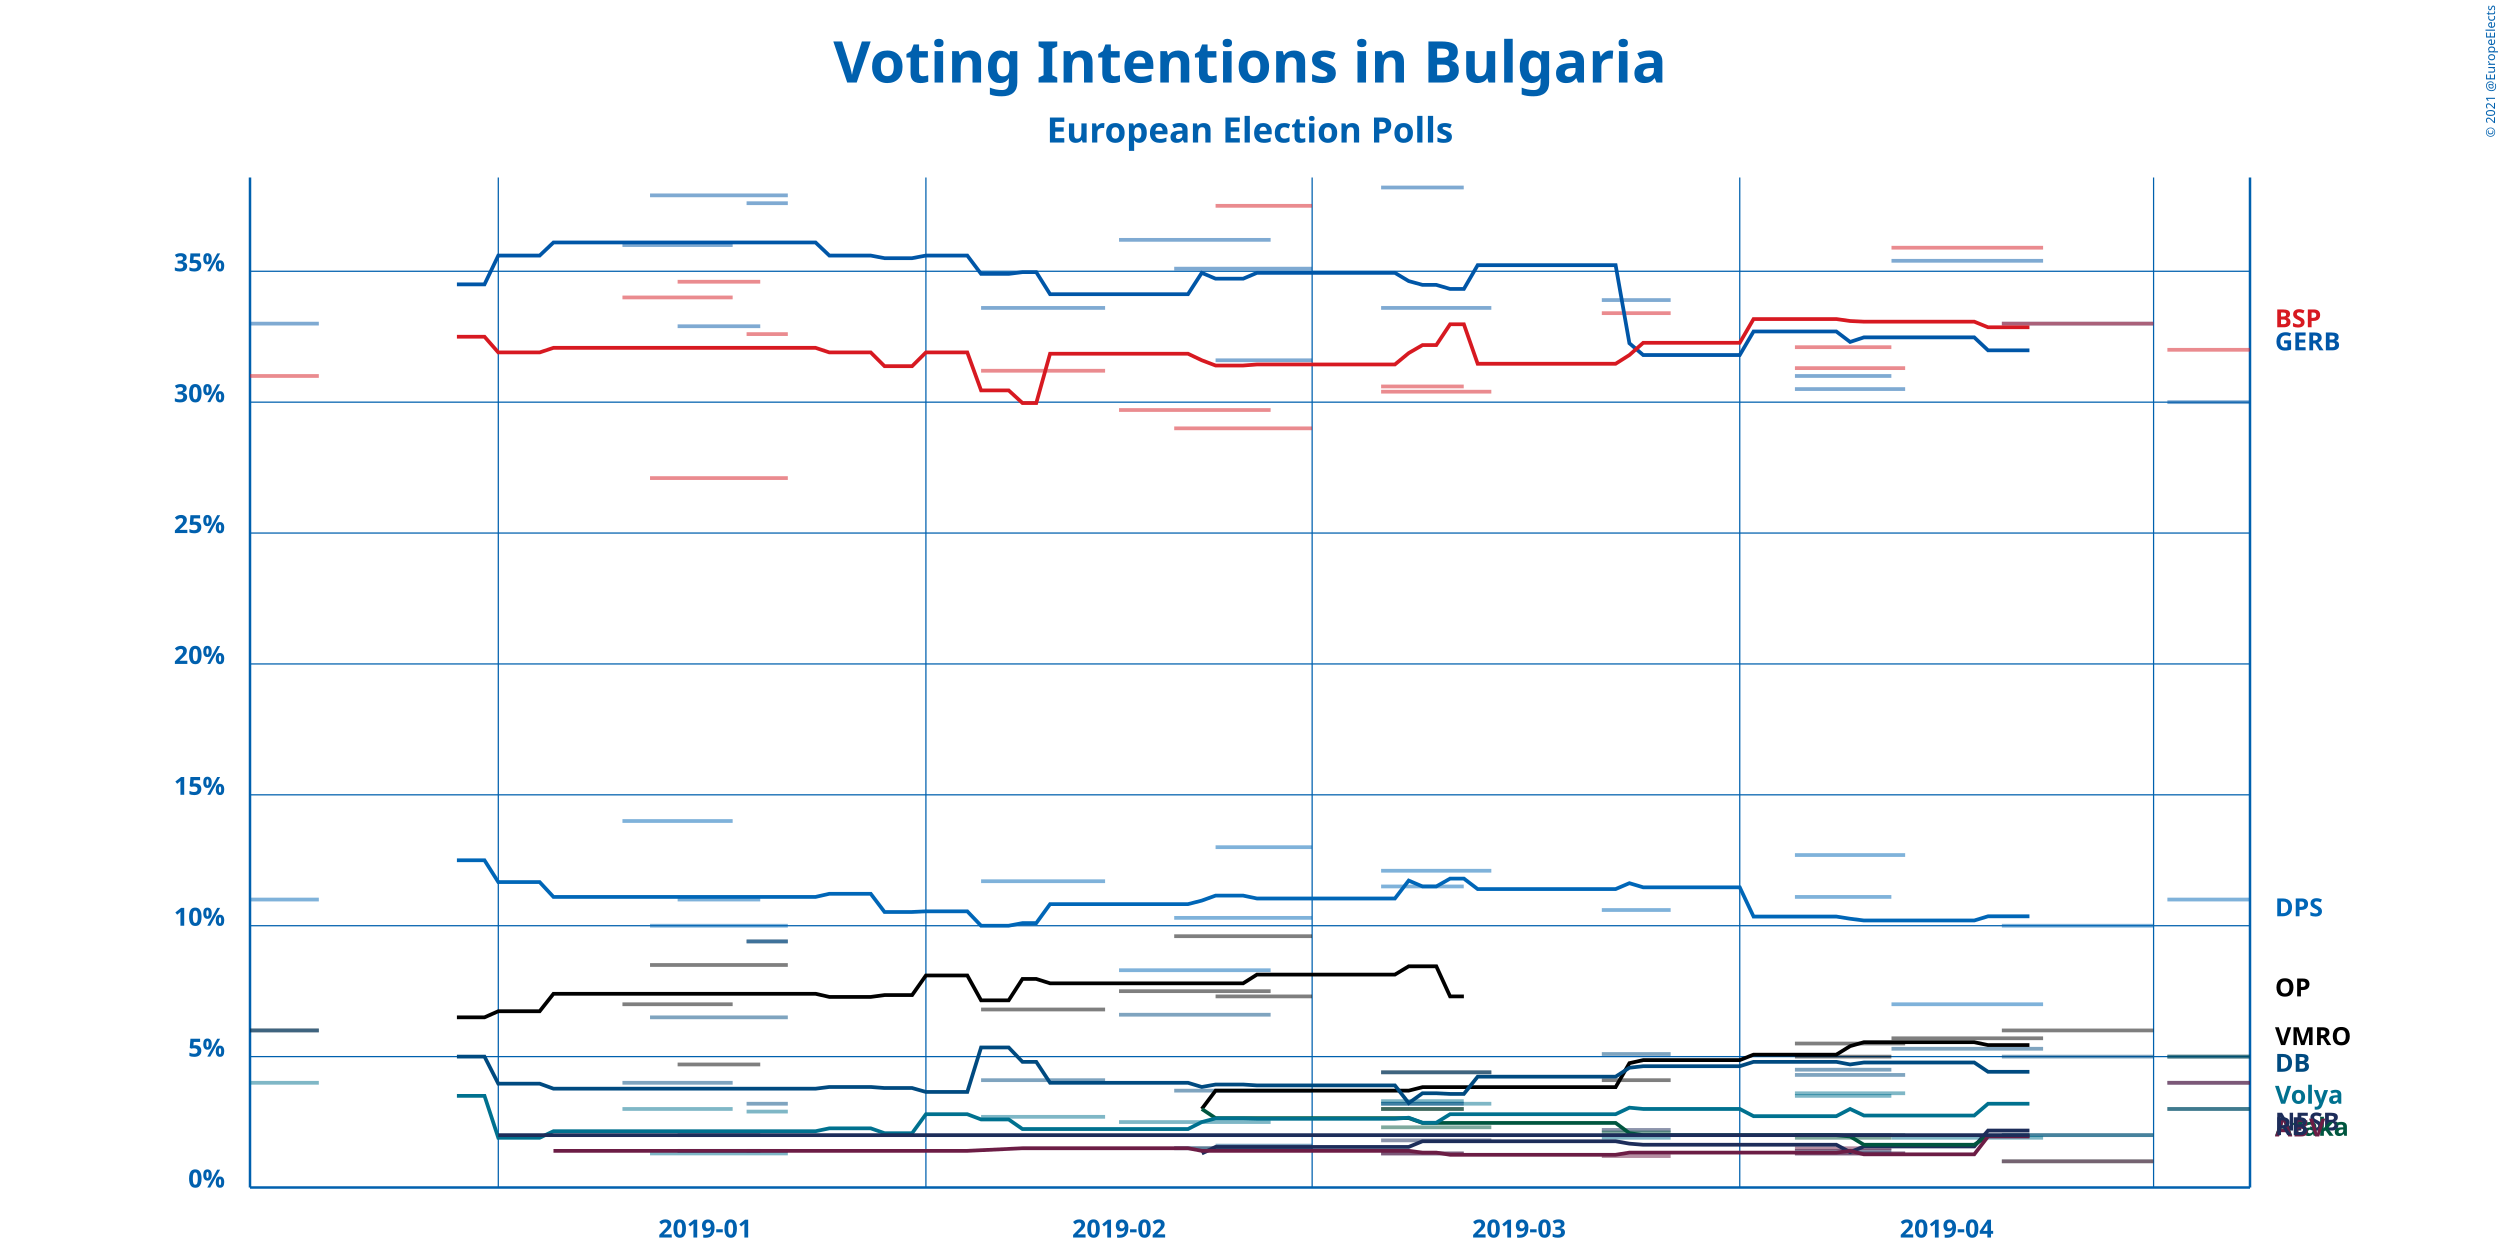
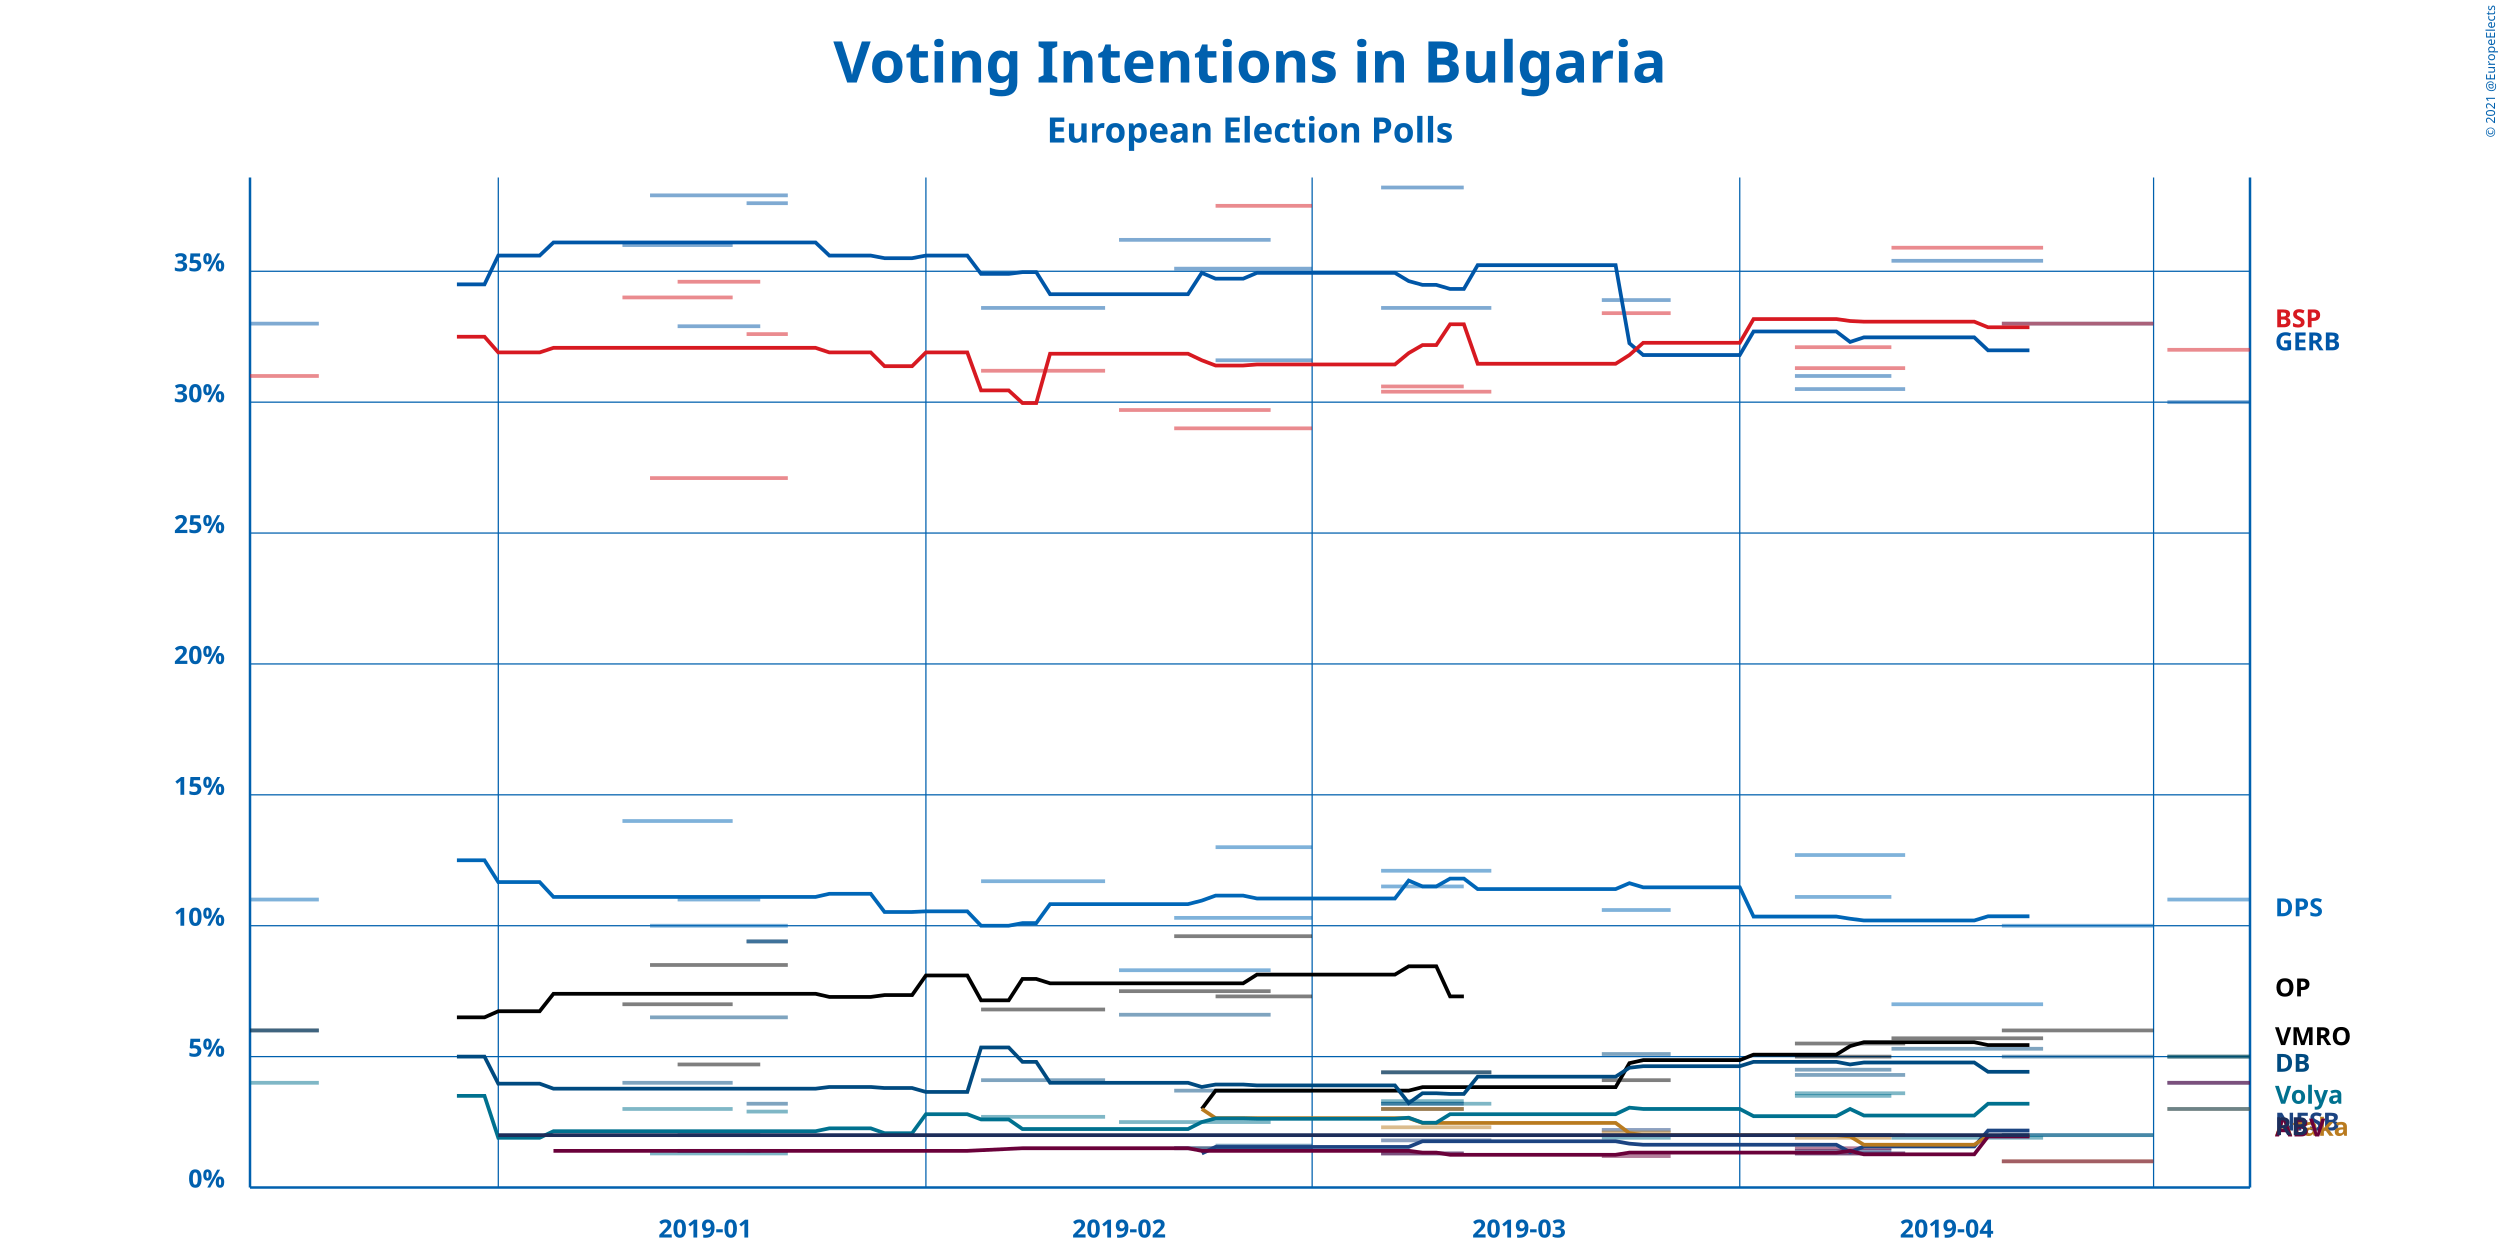
<svg HEIGHT="1000" WIDTH="2000">
  <rect fill="#FFFFFF" height="1000" stroke="none" width="2000" x="0" y="0" />
  <text fill="#0060AE" font-family="'Advent Pro'" font-size="46px" font-style="normal" font-weight="bold" text-align="center" text-anchor="middle" x="1000" y="66">Voting Intentions in Bulgaria</text>
  <text fill="#0060AE" font-family="'Advent Pro'" font-size="28px" font-style="normal" font-weight="bold" text-align="center" text-anchor="middle" x="1000" y="114">European Election Polls</text>
  <text fill="#0060AE" font-family="'Advent Pro'" font-size="10px" font-style="normal" font-weight="normal" text-align="center" text-anchor="end" transform="rotate(270)" x="-4" y="1996">© 2021 @EuropeElects</text>
  <g>
    <g>
      <line stroke="#0060AE" stroke-width="2" x1="200.0" x2="1800.0" y1="950.0" y2="950.0" />
      <text fill="#0060AE" font-family="'Advent Pro'" font-size="20px" font-style="normal" font-weight="bold" text-align="center" text-anchor="end" x="180.0" y="950.0">0%</text>
      <line stroke="#0060AE" stroke-width="2" x1="200.0" x2="200.0" y1="950.0" y2="142.0" />
      <line stroke="#0060AE" stroke-width="2" x1="1800.0" x2="1800.0" y1="950.0" y2="142.0" />
      <line stroke="#0060AE" stroke-width="1" x1="398.634" x2="398.634" y1="950.0" y2="142.0" />
      <text fill="#0060AE" font-family="'Advent Pro'" font-size="20px" font-style="normal" font-weight="bold" text-align="center" text-anchor="middle" x="564.163" y="990.0">2019-01</text>
      <line stroke="#0060AE" stroke-width="1" x1="740.727" x2="740.727" y1="950.0" y2="142.0" />
      <text fill="#0060AE" font-family="'Advent Pro'" font-size="20px" font-style="normal" font-weight="bold" text-align="center" text-anchor="middle" x="895.22" y="990.0">2019-02</text>
      <line stroke="#0060AE" stroke-width="1" x1="1049.714" x2="1049.714" y1="950.0" y2="142.0" />
      <text fill="#0060AE" font-family="'Advent Pro'" font-size="20px" font-style="normal" font-weight="bold" text-align="center" text-anchor="middle" x="1215.242" y="990.0">2019-03</text>
      <line stroke="#0060AE" stroke-width="1" x1="1391.806" x2="1391.806" y1="950.0" y2="142.0" />
      <text fill="#0060AE" font-family="'Advent Pro'" font-size="20px" font-style="normal" font-weight="bold" text-align="center" text-anchor="middle" x="1557.335" y="990.0">2019-04</text>
      <line stroke="#0060AE" stroke-width="1" x1="1722.864" x2="1722.864" y1="950.0" y2="142.0" />
      <line stroke="#0060AE" stroke-width="1" x1="200.0" x2="1800.0" y1="845.288" y2="845.288" />
      <text fill="#0060AE" font-family="'Advent Pro'" font-size="20px" font-style="normal" font-weight="bold" text-align="center" text-anchor="end" x="180.0" y="845.288">5%</text>
      <line stroke="#0060AE" stroke-width="1" x1="200.0" x2="1800.0" y1="740.576" y2="740.576" />
      <text fill="#0060AE" font-family="'Advent Pro'" font-size="20px" font-style="normal" font-weight="bold" text-align="center" text-anchor="end" x="180.0" y="740.576">10%</text>
      <line stroke="#0060AE" stroke-width="1" x1="200.0" x2="1800.0" y1="635.864" y2="635.864" />
      <text fill="#0060AE" font-family="'Advent Pro'" font-size="20px" font-style="normal" font-weight="bold" text-align="center" text-anchor="end" x="180.0" y="635.864">15%</text>
      <line stroke="#0060AE" stroke-width="1" x1="200.0" x2="1800.0" y1="531.152" y2="531.152" />
      <text fill="#0060AE" font-family="'Advent Pro'" font-size="20px" font-style="normal" font-weight="bold" text-align="center" text-anchor="end" x="180.0" y="531.152">20%</text>
      <line stroke="#0060AE" stroke-width="1" x1="200.0" x2="1800.0" y1="426.44" y2="426.44" />
      <text fill="#0060AE" font-family="'Advent Pro'" font-size="20px" font-style="normal" font-weight="bold" text-align="center" text-anchor="end" x="180.0" y="426.44">25%</text>
      <line stroke="#0060AE" stroke-width="1" x1="200.0" x2="1800.0" y1="321.728" y2="321.728" />
      <text fill="#0060AE" font-family="'Advent Pro'" font-size="20px" font-style="normal" font-weight="bold" text-align="center" text-anchor="end" x="180.0" y="321.728">30%</text>
      <line stroke="#0060AE" stroke-width="1" x1="200.0" x2="1800.0" y1="217.016" y2="217.016" />
      <text fill="#0060AE" font-family="'Advent Pro'" font-size="20px" font-style="normal" font-weight="bold" text-align="center" text-anchor="end" x="180.0" y="217.016">35%</text>
    </g>
    <g>
      <line stroke="#0056A7" stroke-opacity="0.5" stroke-width="3" x1="1733.899" x2="1800.0" y1="321.728" y2="321.728" />
      <line stroke="#D71921" stroke-opacity="0.5" stroke-width="3" x1="1733.899" x2="1800.0" y1="279.843" y2="279.843" />
      <line stroke="#000000" stroke-opacity="0.5" stroke-width="3" x1="1733.899" x2="1800.0" y1="845.288" y2="845.288" />
-       <line stroke="#1D2D5A" stroke-opacity="0.5" stroke-width="3" x1="1733.899" x2="1800.0" y1="866.23" y2="866.23" />
-       <line stroke="#00563F" stroke-opacity="0.5" stroke-width="3" x1="1733.899" x2="1800.0" y1="887.173" y2="887.173" />
-       <line stroke="#6C1D45" stroke-opacity="0.5" stroke-width="3" x1="1733.899" x2="1800.0" y1="866.23" y2="866.23" />
+       <line stroke="#1C4482" stroke-opacity="0.5" stroke-width="3" x1="1733.899" x2="1800.0" y1="866.23" y2="866.23" />
+       <line stroke="#B97B1F" stroke-opacity="0.5" stroke-width="3" x1="1733.899" x2="1800.0" y1="887.173" y2="887.173" />
+       <line stroke="#6A013A" stroke-opacity="0.5" stroke-width="3" x1="1733.899" x2="1800.0" y1="866.23" y2="866.23" />
      <line stroke="#0066B7" stroke-opacity="0.5" stroke-width="3" x1="1733.899" x2="1800.0" y1="719.634" y2="719.634" />
      <line stroke="#00718F" stroke-opacity="0.5" stroke-width="3" x1="1733.899" x2="1800.0" y1="845.288" y2="845.288" />
      <line stroke="#004A80" stroke-opacity="0.5" stroke-width="3" x1="1733.899" x2="1800.0" y1="887.173" y2="887.173" />
      <line stroke="#0056A7" stroke-opacity="0.5" stroke-width="3" x1="1601.476" x2="1722.753" y1="258.901" y2="258.901" />
      <line stroke="#D71921" stroke-opacity="0.5" stroke-width="3" x1="1601.476" x2="1722.753" y1="258.901" y2="258.901" />
      <line stroke="#000000" stroke-opacity="0.5" stroke-width="3" x1="1601.476" x2="1722.753" y1="824.346" y2="824.346" />
-       <line stroke="#1D2D5A" stroke-opacity="0.5" stroke-width="3" x1="1601.476" x2="1722.753" y1="908.115" y2="908.115" />
-       <line stroke="#00563F" stroke-opacity="0.5" stroke-width="3" x1="1601.476" x2="1722.753" y1="929.058" y2="929.058" />
-       <line stroke="#6C1D45" stroke-opacity="0.5" stroke-width="3" x1="1601.476" x2="1722.753" y1="929.058" y2="929.058" />
+       <line stroke="#1C4482" stroke-opacity="0.5" stroke-width="3" x1="1601.476" x2="1722.753" y1="908.115" y2="908.115" />
+       <line stroke="#B97B1F" stroke-opacity="0.5" stroke-width="3" x1="1601.476" x2="1722.753" y1="929.058" y2="929.058" />
+       <line stroke="#6A013A" stroke-opacity="0.5" stroke-width="3" x1="1601.476" x2="1722.753" y1="929.058" y2="929.058" />
      <line stroke="#0066B7" stroke-opacity="0.5" stroke-width="3" x1="1601.476" x2="1722.753" y1="740.576" y2="740.576" />
      <line stroke="#00718F" stroke-opacity="0.5" stroke-width="3" x1="1601.476" x2="1722.753" y1="908.115" y2="908.115" />
      <line stroke="#004A80" stroke-opacity="0.5" stroke-width="3" x1="1601.476" x2="1722.753" y1="845.288" y2="845.288" />
      <line stroke="#0056A7" stroke-opacity="0.5" stroke-width="3" x1="1513.194" x2="1634.471" y1="208.639" y2="208.639" />
      <line stroke="#D71921" stroke-opacity="0.5" stroke-width="3" x1="1513.194" x2="1634.471" y1="198.168" y2="198.168" />
      <line stroke="#000000" stroke-opacity="0.5" stroke-width="3" x1="1513.194" x2="1634.471" y1="830.628" y2="830.628" />
      <line stroke="#0066B7" stroke-opacity="0.5" stroke-width="3" x1="1513.194" x2="1634.471" y1="803.403" y2="803.403" />
      <line stroke="#00718F" stroke-opacity="0.5" stroke-width="3" x1="1513.194" x2="1634.471" y1="910.209" y2="910.209" />
      <line stroke="#004A80" stroke-opacity="0.5" stroke-width="3" x1="1513.194" x2="1634.471" y1="839.005" y2="839.005" />
      <line stroke-opacity="0.5" stroke-width="3" x1="1513.194" x2="1634.471" y1="765.707" y2="765.707" />
      <line stroke="#0056A7" stroke-opacity="0.5" stroke-width="3" x1="1435.947" x2="1524.119" y1="311.257" y2="311.257" />
      <line stroke="#D71921" stroke-opacity="0.5" stroke-width="3" x1="1435.947" x2="1524.119" y1="294.503" y2="294.503" />
      <line stroke="#000000" stroke-opacity="0.5" stroke-width="3" x1="1435.947" x2="1524.119" y1="834.817" y2="834.817" />
-       <line stroke="#1D2D5A" stroke-opacity="0.5" stroke-width="3" x1="1435.947" x2="1524.119" y1="922.775" y2="922.775" />
-       <line stroke="#00563F" stroke-opacity="0.5" stroke-width="3" x1="1435.947" x2="1524.119" y1="908.115" y2="908.115" />
-       <line stroke="#6C1D45" stroke-opacity="0.5" stroke-width="3" x1="1435.947" x2="1524.119" y1="922.775" y2="922.775" />
+       <line stroke="#1C4482" stroke-opacity="0.5" stroke-width="3" x1="1435.947" x2="1524.119" y1="922.775" y2="922.775" />
+       <line stroke="#B97B1F" stroke-opacity="0.5" stroke-width="3" x1="1435.947" x2="1524.119" y1="908.115" y2="908.115" />
+       <line stroke="#6A013A" stroke-opacity="0.5" stroke-width="3" x1="1435.947" x2="1524.119" y1="922.775" y2="922.775" />
      <line stroke="#0066B7" stroke-opacity="0.5" stroke-width="3" x1="1435.947" x2="1524.119" y1="684.031" y2="684.031" />
      <line stroke="#00718F" stroke-opacity="0.5" stroke-width="3" x1="1435.947" x2="1524.119" y1="874.607" y2="874.607" />
      <line stroke="#004A80" stroke-opacity="0.5" stroke-width="3" x1="1435.947" x2="1524.119" y1="859.948" y2="859.948" />
      <line stroke-opacity="0.5" stroke-width="3" x1="1435.947" x2="1524.119" y1="792.932" y2="792.932" />
      <line stroke="#0056A7" stroke-opacity="0.5" stroke-width="3" x1="1435.947" x2="1513.084" y1="300.785" y2="300.785" />
      <line stroke="#D71921" stroke-opacity="0.5" stroke-width="3" x1="1435.947" x2="1513.084" y1="277.749" y2="277.749" />
      <line stroke="#000000" stroke-opacity="0.5" stroke-width="3" x1="1435.947" x2="1513.084" y1="845.288" y2="845.288" />
-       <line stroke="#1D2D5A" stroke-opacity="0.5" stroke-width="3" x1="1435.947" x2="1513.084" y1="920.681" y2="920.681" />
-       <line stroke="#00563F" stroke-opacity="0.5" stroke-width="3" x1="1435.947" x2="1513.084" y1="910.209" y2="910.209" />
-       <line stroke="#6C1D45" stroke-opacity="0.5" stroke-width="3" x1="1435.947" x2="1513.084" y1="918.586" y2="918.586" />
+       <line stroke="#1C4482" stroke-opacity="0.5" stroke-width="3" x1="1435.947" x2="1513.084" y1="920.681" y2="920.681" />
+       <line stroke="#B97B1F" stroke-opacity="0.5" stroke-width="3" x1="1435.947" x2="1513.084" y1="910.209" y2="910.209" />
+       <line stroke="#6A013A" stroke-opacity="0.5" stroke-width="3" x1="1435.947" x2="1513.084" y1="918.586" y2="918.586" />
      <line stroke="#0066B7" stroke-opacity="0.5" stroke-width="3" x1="1435.947" x2="1513.084" y1="717.539" y2="717.539" />
      <line stroke="#00718F" stroke-opacity="0.5" stroke-width="3" x1="1435.947" x2="1513.084" y1="876.702" y2="876.702" />
      <line stroke="#1D2D5A" stroke-opacity="0.5" stroke-width="3" x1="1435.947" x2="1513.084" y1="908.115" y2="908.115" />
      <line stroke="#004A80" stroke-opacity="0.5" stroke-width="3" x1="1435.947" x2="1513.084" y1="855.759" y2="855.759" />
      <line stroke-opacity="0.5" stroke-width="3" x1="1435.947" x2="1513.084" y1="782.461" y2="782.461" />
      <line stroke="#0056A7" stroke-opacity="0.5" stroke-width="3" x1="1281.454" x2="1336.52" y1="240.052" y2="240.052" />
      <line stroke="#D71921" stroke-opacity="0.5" stroke-width="3" x1="1281.454" x2="1336.52" y1="250.524" y2="250.524" />
      <line stroke="#000000" stroke-opacity="0.5" stroke-width="3" x1="1281.454" x2="1336.52" y1="864.136" y2="864.136" />
-       <line stroke="#1D2D5A" stroke-opacity="0.5" stroke-width="3" x1="1281.454" x2="1336.52" y1="903.927" y2="903.927" />
-       <line stroke="#00563F" stroke-opacity="0.5" stroke-width="3" x1="1281.454" x2="1336.52" y1="906.021" y2="906.021" />
-       <line stroke="#6C1D45" stroke-opacity="0.5" stroke-width="3" x1="1281.454" x2="1336.52" y1="924.869" y2="924.869" />
+       <line stroke="#1C4482" stroke-opacity="0.5" stroke-width="3" x1="1281.454" x2="1336.52" y1="903.927" y2="903.927" />
+       <line stroke="#B97B1F" stroke-opacity="0.5" stroke-width="3" x1="1281.454" x2="1336.52" y1="906.021" y2="906.021" />
+       <line stroke="#6A013A" stroke-opacity="0.5" stroke-width="3" x1="1281.454" x2="1336.52" y1="924.869" y2="924.869" />
      <line stroke="#0066B7" stroke-opacity="0.5" stroke-width="3" x1="1281.454" x2="1336.52" y1="728.01" y2="728.01" />
      <line stroke="#00718F" stroke-opacity="0.5" stroke-width="3" x1="1281.454" x2="1336.52" y1="910.209" y2="910.209" />
      <line stroke="#004A80" stroke-opacity="0.5" stroke-width="3" x1="1281.454" x2="1336.52" y1="843.194" y2="843.194" />
      <line stroke-opacity="0.5" stroke-width="3" x1="1281.454" x2="1336.52" y1="834.817" y2="834.817" />
      <line stroke="#0056A7" stroke-opacity="0.5" stroke-width="3" x1="1104.89" x2="1193.062" y1="246.335" y2="246.335" />
      <line stroke="#D71921" stroke-opacity="0.5" stroke-width="3" x1="1104.89" x2="1193.062" y1="313.351" y2="313.351" />
      <line stroke="#000000" stroke-opacity="0.5" stroke-width="3" x1="1104.89" x2="1193.062" y1="857.853" y2="857.853" />
-       <line stroke="#1D2D5A" stroke-opacity="0.5" stroke-width="3" x1="1104.89" x2="1193.062" y1="912.304" y2="912.304" />
-       <line stroke="#00563F" stroke-opacity="0.5" stroke-width="3" x1="1104.89" x2="1193.062" y1="901.832" y2="901.832" />
+       <line stroke="#1C4482" stroke-opacity="0.5" stroke-width="3" x1="1104.89" x2="1193.062" y1="912.304" y2="912.304" />
+       <line stroke="#B97B1F" stroke-opacity="0.5" stroke-width="3" x1="1104.89" x2="1193.062" y1="901.832" y2="901.832" />
      <line stroke="#0066B7" stroke-opacity="0.5" stroke-width="3" x1="1104.89" x2="1193.062" y1="696.597" y2="696.597" />
      <line stroke="#00718F" stroke-opacity="0.5" stroke-width="3" x1="1104.89" x2="1193.062" y1="882.984" y2="882.984" />
      <line stroke="#004A80" stroke-opacity="0.5" stroke-width="3" x1="1104.89" x2="1193.062" y1="857.853" y2="857.853" />
      <line stroke-opacity="0.5" stroke-width="3" x1="1104.89" x2="1193.062" y1="786.649" y2="786.649" />
      <line stroke="#0056A7" stroke-opacity="0.5" stroke-width="3" x1="1104.89" x2="1170.991" y1="150.0" y2="150.0" />
      <line stroke="#D71921" stroke-opacity="0.5" stroke-width="3" x1="1104.89" x2="1170.991" y1="309.162" y2="309.162" />
      <line stroke="#000000" stroke-opacity="0.5" stroke-width="3" x1="1104.89" x2="1170.991" y1="887.173" y2="887.173" />
-       <line stroke="#1D2D5A" stroke-opacity="0.5" stroke-width="3" x1="1104.89" x2="1170.991" y1="922.775" y2="922.775" />
-       <line stroke="#00563F" stroke-opacity="0.5" stroke-width="3" x1="1104.89" x2="1170.991" y1="887.173" y2="887.173" />
-       <line stroke="#6C1D45" stroke-opacity="0.5" stroke-width="3" x1="1104.89" x2="1170.991" y1="922.775" y2="922.775" />
+       <line stroke="#1C4482" stroke-opacity="0.5" stroke-width="3" x1="1104.89" x2="1170.991" y1="922.775" y2="922.775" />
+       <line stroke="#B97B1F" stroke-opacity="0.5" stroke-width="3" x1="1104.89" x2="1170.991" y1="887.173" y2="887.173" />
+       <line stroke="#6A013A" stroke-opacity="0.5" stroke-width="3" x1="1104.89" x2="1170.991" y1="922.775" y2="922.775" />
      <line stroke="#0066B7" stroke-opacity="0.5" stroke-width="3" x1="1104.89" x2="1170.991" y1="709.162" y2="709.162" />
      <line stroke="#00718F" stroke-opacity="0.5" stroke-width="3" x1="1104.89" x2="1170.991" y1="880.89" y2="880.89" />
      <line stroke="#004A80" stroke-opacity="0.5" stroke-width="3" x1="1104.89" x2="1170.991" y1="882.984" y2="882.984" />
      <line stroke-opacity="0.5" stroke-width="3" x1="1104.89" x2="1170.991" y1="853.665" y2="853.665" />
      <line stroke="#0056A7" stroke-opacity="0.5" stroke-width="3" x1="972.467" x2="1049.603" y1="288.22" y2="288.22" />
      <line stroke="#D71921" stroke-opacity="0.5" stroke-width="3" x1="972.467" x2="1049.603" y1="164.66" y2="164.66" />
      <line stroke="#000000" stroke-opacity="0.5" stroke-width="3" x1="972.467" x2="1049.603" y1="797.12" y2="797.12" />
      <line stroke="#0066B7" stroke-opacity="0.5" stroke-width="3" x1="972.467" x2="1049.603" y1="677.749" y2="677.749" />
      <line stroke="#004A80" stroke-opacity="0.5" stroke-width="3" x1="972.467" x2="1049.603" y1="916.492" y2="916.492" />
      <line stroke-opacity="0.5" stroke-width="3" x1="972.467" x2="1049.603" y1="761.518" y2="761.518" />
      <line stroke="#0056A7" stroke-opacity="0.5" stroke-width="3" x1="939.361" x2="1049.603" y1="214.921" y2="214.921" />
      <line stroke="#D71921" stroke-opacity="0.5" stroke-width="3" x1="939.361" x2="1049.603" y1="342.67" y2="342.67" />
      <line stroke="#000000" stroke-opacity="0.5" stroke-width="3" x1="939.361" x2="1049.603" y1="748.953" y2="748.953" />
-       <line stroke="#6C1D45" stroke-opacity="0.5" stroke-width="3" x1="939.361" x2="1049.603" y1="918.586" y2="918.586" />
+       <line stroke="#6A013A" stroke-opacity="0.5" stroke-width="3" x1="939.361" x2="1049.603" y1="918.586" y2="918.586" />
      <line stroke="#0066B7" stroke-opacity="0.5" stroke-width="3" x1="939.361" x2="1049.603" y1="734.293" y2="734.293" />
      <line stroke="#00718F" stroke-opacity="0.5" stroke-width="3" x1="939.361" x2="1049.603" y1="918.586" y2="918.586" />
      <line stroke="#004A80" stroke-opacity="0.5" stroke-width="3" x1="939.361" x2="1049.603" y1="872.513" y2="872.513" />
      <line stroke-opacity="0.5" stroke-width="3" x1="939.361" x2="1049.603" y1="755.236" y2="755.236" />
      <line stroke="#0056A7" stroke-opacity="0.5" stroke-width="3" x1="895.22" x2="1016.498" y1="191.885" y2="191.885" />
      <line stroke="#D71921" stroke-opacity="0.5" stroke-width="3" x1="895.22" x2="1016.498" y1="328.01" y2="328.01" />
      <line stroke="#000000" stroke-opacity="0.5" stroke-width="3" x1="895.22" x2="1016.498" y1="792.932" y2="792.932" />
      <line stroke="#0066B7" stroke-opacity="0.5" stroke-width="3" x1="895.22" x2="1016.498" y1="776.178" y2="776.178" />
      <line stroke="#00718F" stroke-opacity="0.5" stroke-width="3" x1="895.22" x2="1016.498" y1="897.644" y2="897.644" />
      <line stroke="#004A80" stroke-opacity="0.5" stroke-width="3" x1="895.22" x2="1016.498" y1="811.78" y2="811.78" />
      <line stroke-opacity="0.5" stroke-width="3" x1="895.22" x2="1016.498" y1="757.33" y2="757.33" />
      <line stroke="#0056A7" stroke-opacity="0.5" stroke-width="3" x1="784.868" x2="884.075" y1="246.335" y2="246.335" />
      <line stroke="#D71921" stroke-opacity="0.5" stroke-width="3" x1="784.868" x2="884.075" y1="296.597" y2="296.597" />
      <line stroke="#000000" stroke-opacity="0.5" stroke-width="3" x1="784.868" x2="884.075" y1="807.592" y2="807.592" />
      <line stroke="#0066B7" stroke-opacity="0.5" stroke-width="3" x1="784.868" x2="884.075" y1="704.974" y2="704.974" />
      <line stroke="#00718F" stroke-opacity="0.5" stroke-width="3" x1="784.868" x2="884.075" y1="893.455" y2="893.455" />
      <line stroke="#004A80" stroke-opacity="0.5" stroke-width="3" x1="784.868" x2="884.075" y1="864.136" y2="864.136" />
      <line stroke-opacity="0.5" stroke-width="3" x1="784.868" x2="884.075" y1="742.67" y2="742.67" />
      <line stroke="#0056A7" stroke-opacity="0.5" stroke-width="3" x1="597.269" x2="630.264" y1="162.565" y2="162.565" />
      <line stroke="#D71921" stroke-opacity="0.5" stroke-width="3" x1="597.269" x2="630.264" y1="267.277" y2="267.277" />
      <line stroke="#000000" stroke-opacity="0.5" stroke-width="3" x1="597.269" x2="630.264" y1="753.141" y2="753.141" />
-       <line stroke="#6C1D45" stroke-opacity="0.5" stroke-width="3" x1="597.269" x2="630.264" y1="920.681" y2="920.681" />
+       <line stroke="#6A013A" stroke-opacity="0.5" stroke-width="3" x1="597.269" x2="630.264" y1="920.681" y2="920.681" />
      <line stroke="#0066B7" stroke-opacity="0.5" stroke-width="3" x1="597.269" x2="630.264" y1="753.141" y2="753.141" />
      <line stroke="#00718F" stroke-opacity="0.5" stroke-width="3" x1="597.269" x2="630.264" y1="889.267" y2="889.267" />
      <line stroke="#004A80" stroke-opacity="0.5" stroke-width="3" x1="597.269" x2="630.264" y1="882.984" y2="882.984" />
      <line stroke-opacity="0.5" stroke-width="3" x1="597.269" x2="630.264" y1="797.12" y2="797.12" />
      <line stroke="#0056A7" stroke-opacity="0.5" stroke-width="3" x1="520.022" x2="630.264" y1="156.283" y2="156.283" />
      <line stroke="#D71921" stroke-opacity="0.5" stroke-width="3" x1="520.022" x2="630.264" y1="382.461" y2="382.461" />
      <line stroke="#000000" stroke-opacity="0.5" stroke-width="3" x1="520.022" x2="630.264" y1="771.99" y2="771.99" />
      <line stroke="#0066B7" stroke-opacity="0.5" stroke-width="3" x1="520.022" x2="630.264" y1="740.576" y2="740.576" />
      <line stroke="#00718F" stroke-opacity="0.5" stroke-width="3" x1="520.022" x2="630.264" y1="922.775" y2="922.775" />
      <line stroke="#004A80" stroke-opacity="0.5" stroke-width="3" x1="520.022" x2="630.264" y1="813.874" y2="813.874" />
      <line stroke-opacity="0.5" stroke-width="3" x1="520.022" x2="630.264" y1="767.801" y2="767.801" />
      <line stroke="#0056A7" stroke-opacity="0.5" stroke-width="3" x1="542.093" x2="608.194" y1="260.995" y2="260.995" />
      <line stroke="#D71921" stroke-opacity="0.5" stroke-width="3" x1="542.093" x2="608.194" y1="225.393" y2="225.393" />
      <line stroke="#000000" stroke-opacity="0.5" stroke-width="3" x1="542.093" x2="608.194" y1="851.571" y2="851.571" />
      <line stroke="#0066B7" stroke-opacity="0.5" stroke-width="3" x1="542.093" x2="608.194" y1="719.634" y2="719.634" />
      <line stroke="#00718F" stroke-opacity="0.5" stroke-width="3" x1="542.093" x2="608.194" y1="920.681" y2="920.681" />
      <line stroke="#1D2D5A" stroke-opacity="0.5" stroke-width="3" x1="542.093" x2="608.194" y1="908.115" y2="908.115" />
      <line stroke="#004A80" stroke-opacity="0.5" stroke-width="3" x1="542.093" x2="608.194" y1="920.681" y2="920.681" />
      <line stroke-opacity="0.5" stroke-width="3" x1="542.093" x2="608.194" y1="698.691" y2="698.691" />
      <line stroke="#0056A7" stroke-opacity="0.5" stroke-width="3" x1="497.952" x2="586.123" y1="196.073" y2="196.073" />
      <line stroke="#D71921" stroke-opacity="0.5" stroke-width="3" x1="497.952" x2="586.123" y1="237.958" y2="237.958" />
      <line stroke="#000000" stroke-opacity="0.5" stroke-width="3" x1="497.952" x2="586.123" y1="803.403" y2="803.403" />
      <line stroke="#0066B7" stroke-opacity="0.5" stroke-width="3" x1="497.952" x2="586.123" y1="656.806" y2="656.806" />
      <line stroke="#00718F" stroke-opacity="0.5" stroke-width="3" x1="497.952" x2="586.123" y1="887.173" y2="887.173" />
      <line stroke="#004A80" stroke-opacity="0.5" stroke-width="3" x1="497.952" x2="586.123" y1="866.23" y2="866.23" />
      <line stroke="#0056A7" stroke-opacity="0.5" stroke-width="3" x1="200.0" x2="255.066" y1="258.901" y2="258.901" />
      <line stroke="#D71921" stroke-opacity="0.5" stroke-width="3" x1="200.0" x2="255.066" y1="300.785" y2="300.785" />
      <line stroke="#000000" stroke-opacity="0.5" stroke-width="3" x1="200.0" x2="255.066" y1="824.346" y2="824.346" />
      <line stroke="#0066B7" stroke-opacity="0.5" stroke-width="3" x1="200.0" x2="255.066" y1="719.634" y2="719.634" />
      <line stroke="#00718F" stroke-opacity="0.5" stroke-width="3" x1="200.0" x2="255.066" y1="866.23" y2="866.23" />
      <line stroke="#004A80" stroke-opacity="0.5" stroke-width="3" x1="200.0" x2="255.066" y1="824.346" y2="824.346" />
    </g>
    <g>
      <polyline fill="none" points="365.529,227.487 376.564,227.487 387.599,227.487 398.634,204.45 409.67,204.45 420.705,204.45 431.74,204.45 442.775,193.979 453.811,193.979 464.846,193.979 475.881,193.979 486.916,193.979 497.952,193.979 508.987,193.979 520.022,193.979 531.057,193.979 542.093,193.979 553.128,193.979 564.163,193.979 575.198,193.979 586.234,193.979 597.269,193.979 608.304,193.979 619.339,193.979 630.375,193.979 641.41,193.979 652.445,193.979 663.48,204.45 674.515,204.45 685.551,204.45 696.586,204.45 707.621,206.545 718.656,206.545 729.692,206.545 740.727,204.45 751.762,204.45 762.797,204.45 773.833,204.45 784.868,219.11 795.903,219.11 806.938,219.11 817.974,217.714 829.009,217.714 840.044,235.34 851.079,235.34 862.115,235.34 873.15,235.34 884.185,235.34 895.22,235.34 906.256,235.34 917.291,235.34 928.326,235.34 939.361,235.34 950.397,235.34 961.432,218.272 972.467,222.949 983.502,222.949 994.538,222.949 1005.573,218.272 1016.608,218.272 1027.643,218.272 1038.679,218.272 1049.714,218.272 1060.749,218.272 1071.784,218.272 1082.82,218.272 1093.855,218.272 1104.89,218.272 1115.925,218.272 1126.96,224.869 1137.996,227.906 1149.031,227.906 1160.066,231.152 1171.101,231.152 1182.137,212.129 1193.172,212.129 1204.207,212.129 1215.242,212.129 1226.278,212.129 1237.313,212.129 1248.348,212.129 1259.383,212.129 1270.419,212.129 1281.454,212.129 1292.489,212.129 1303.524,274.607 1314.56,284.031 1325.595,284.031 1336.63,284.031 1347.665,284.031 1358.701,284.031 1369.736,284.031 1380.771,284.031 1391.806,284.031 1402.842,265.183 1413.877,265.183 1424.912,265.183 1435.947,265.183 1446.983,265.183 1458.018,265.183 1469.053,265.183 1480.088,273.56 1491.124,269.895 1502.159,269.895 1513.194,269.895 1524.229,269.895 1535.265,269.895 1546.3,269.895 1557.335,269.895 1568.37,269.895 1579.405,269.895 1590.441,280.262 1601.476,280.262 1612.511,280.262 1623.546,280.262" stroke="#0056A7" stroke-width="3" />
      <text fill="#0056A7" font-family="'Advent Pro'" font-size="20px" font-style="normal" font-weight="bold" text-align="center" text-anchor="start" x="1820.0" y="280.262">GERB</text>
      <polyline fill="none" points="365.529,269.372 376.564,269.372 387.599,269.372 398.634,281.937 409.67,281.937 420.705,281.937 431.74,281.937 442.775,278.272 453.811,278.272 464.846,278.272 475.881,278.272 486.916,278.272 497.952,278.272 508.987,278.272 520.022,278.272 531.057,278.272 542.093,278.272 553.128,278.272 564.163,278.272 575.198,278.272 586.234,278.272 597.269,278.272 608.304,278.272 619.339,278.272 630.375,278.272 641.41,278.272 652.445,278.272 663.48,281.937 674.515,281.937 685.551,281.937 696.586,281.937 707.621,292.932 718.656,292.932 729.692,292.932 740.727,281.937 751.762,281.937 762.797,281.937 773.833,281.937 784.868,312.304 795.903,312.304 806.938,312.304 817.974,322.426 829.009,322.426 840.044,282.984 851.079,282.984 862.115,282.984 873.15,282.984 884.185,282.984 895.22,282.984 906.256,282.984 917.291,282.984 928.326,282.984 939.361,282.984 950.397,282.984 961.432,288.22 972.467,292.408 983.502,292.408 994.538,292.408 1005.573,291.571 1016.608,291.571 1027.643,291.571 1038.679,291.571 1049.714,291.571 1060.749,291.571 1071.784,291.571 1082.82,291.571 1093.855,291.571 1104.89,291.571 1115.925,291.571 1126.96,282.461 1137.996,276.073 1149.031,276.073 1160.066,259.424 1171.101,259.424 1182.137,291.012 1193.172,291.012 1204.207,291.012 1215.242,291.012 1226.278,291.012 1237.313,291.012 1248.348,291.012 1259.383,291.012 1270.419,291.012 1281.454,291.012 1292.489,291.012 1303.524,284.031 1314.56,274.258 1325.595,274.258 1336.63,274.258 1347.665,274.258 1358.701,274.258 1369.736,274.258 1380.771,274.258 1391.806,274.258 1402.842,255.236 1413.877,255.236 1424.912,255.236 1435.947,255.236 1446.983,255.236 1458.018,255.236 1469.053,255.236 1480.088,256.806 1491.124,257.33 1502.159,257.33 1513.194,257.33 1524.229,257.33 1535.265,257.33 1546.3,257.33 1557.335,257.33 1568.37,257.33 1579.405,257.33 1590.441,261.832 1601.476,261.832 1612.511,261.832 1623.546,261.832" stroke="#D71921" stroke-width="3" />
      <text fill="#D71921" font-family="'Advent Pro'" font-size="20px" font-style="normal" font-weight="bold" text-align="center" text-anchor="start" x="1820.0" y="261.832">BSP</text>
      <polyline fill="none" points="365.529,813.874 376.564,813.874 387.599,813.874 398.634,808.988 409.67,808.988 420.705,808.988 431.74,808.988 442.775,795.026 453.811,795.026 464.846,795.026 475.881,795.026 486.916,795.026 497.952,795.026 508.987,795.026 520.022,795.026 531.057,795.026 542.093,795.026 553.128,795.026 564.163,795.026 575.198,795.026 586.234,795.026 597.269,795.026 608.304,795.026 619.339,795.026 630.375,795.026 641.41,795.026 652.445,795.026 663.48,797.539 674.515,797.539 685.551,797.539 696.586,797.539 707.621,796.073 718.656,796.073 729.692,796.073 740.727,780.366 751.762,780.366 762.797,780.366 773.833,780.366 784.868,800.262 795.903,800.262 806.938,800.262 817.974,783.159 829.009,783.159 840.044,786.649 851.079,786.649 862.115,786.649 873.15,786.649 884.185,786.649 895.22,786.649 906.256,786.649 917.291,786.649 928.326,786.649 939.361,786.649 950.397,786.649 961.432,786.649 972.467,786.649 983.502,786.649 994.538,786.649 1005.573,779.668 1016.608,779.668 1027.643,779.668 1038.679,779.668 1049.714,779.668 1060.749,779.668 1071.784,779.668 1082.82,779.668 1093.855,779.668 1104.89,779.668 1115.925,779.668 1126.96,773.037 1137.996,773.037 1149.031,773.037 1160.066,797.12 1171.101,797.12" stroke="#000000" stroke-width="3" />
      <text fill="#000000" font-family="'Advent Pro'" font-size="20px" font-style="normal" font-weight="bold" text-align="center" text-anchor="start" x="1820.0" y="797.12">OP</text>
      <polyline fill="none" points="                                                      961.432,887.173 972.467,872.513 983.502,872.513 994.538,872.513 1005.573,872.513 1016.608,872.513 1027.643,872.513 1038.679,872.513 1049.714,872.513 1060.749,872.513 1071.784,872.513 1082.82,872.513 1093.855,872.513 1104.89,872.513 1115.925,872.513 1126.96,872.513 1137.996,869.721 1149.031,869.721 1160.066,869.721 1171.101,869.721 1182.137,869.721 1193.172,869.721 1204.207,869.721 1215.242,869.721 1226.278,869.721 1237.313,869.721 1248.348,869.721 1259.383,869.721 1270.419,869.721 1281.454,869.721 1292.489,869.721 1303.524,850.524 1314.56,848.08 1325.595,848.08 1336.63,848.08 1347.665,848.08 1358.701,848.08 1369.736,848.08 1380.771,848.08 1391.806,848.08 1402.842,843.717 1413.877,843.717 1424.912,843.717 1435.947,843.717 1446.983,843.717 1458.018,843.717 1469.053,843.717 1480.088,836.911 1491.124,833.77 1502.159,833.77 1513.194,833.77 1524.229,833.77 1535.265,833.77 1546.3,833.77 1557.335,833.77 1568.37,833.77 1579.405,833.77 1590.441,836.073 1601.476,836.073 1612.511,836.073 1623.546,836.073" stroke="#000000" stroke-width="3" />
      <text fill="#000000" font-family="'Advent Pro'" font-size="20px" font-style="normal" font-weight="bold" text-align="center" text-anchor="start" x="1820.0" y="836.073">VMRO</text>
-       <polyline fill="none" points="                                                      961.432,922.775 972.467,917.539 983.502,917.539 994.538,917.539 1005.573,917.539 1016.608,917.539 1027.643,917.539 1038.679,917.539 1049.714,917.539 1060.749,917.539 1071.784,917.539 1082.82,917.539 1093.855,917.539 1104.89,917.539 1115.925,917.539 1126.96,917.539 1137.996,913.002 1149.031,913.002 1160.066,913.002 1171.101,913.002 1182.137,913.002 1193.172,913.002 1204.207,913.002 1215.242,913.002 1226.278,913.002 1237.313,913.002 1248.348,913.002 1259.383,913.002 1270.419,913.002 1281.454,913.002 1292.489,913.002 1303.524,914.921 1314.56,915.794 1325.595,915.794 1336.63,915.794 1347.665,915.794 1358.701,915.794 1369.736,915.794 1380.771,915.794 1391.806,915.794 1402.842,915.794 1413.877,915.794 1424.912,915.794 1435.947,915.794 1446.983,915.794 1458.018,915.794 1469.053,915.794 1480.088,921.728 1491.124,917.19 1502.159,917.19 1513.194,917.19 1524.229,917.19 1535.265,917.19 1546.3,917.19 1557.335,917.19 1568.37,917.19 1579.405,917.19 1590.441,904.45 1601.476,904.45 1612.511,904.45 1623.546,904.45" stroke="#1D2D5A" stroke-width="3" />
-       <text fill="#1D2D5A" font-family="'Advent Pro'" font-size="20px" font-style="normal" font-weight="bold" text-align="center" text-anchor="start" x="1820.0" y="904.45">NFSB</text>
-       <polyline fill="none" points="                                                      961.432,887.173 972.467,894.503 983.502,894.503 994.538,894.503 1005.573,894.503 1016.608,894.503 1027.643,894.503 1038.679,894.503 1049.714,894.503 1060.749,894.503 1071.784,894.503 1082.82,894.503 1093.855,894.503 1104.89,894.503 1115.925,894.503 1126.96,894.503 1137.996,898.342 1149.031,898.342 1160.066,898.342 1171.101,898.342 1182.137,898.342 1193.172,898.342 1204.207,898.342 1215.242,898.342 1226.278,898.342 1237.313,898.342 1248.348,898.342 1259.383,898.342 1270.419,898.342 1281.454,898.342 1292.489,898.342 1303.524,906.545 1314.56,908.115 1325.595,908.115 1336.63,908.115 1347.665,908.115 1358.701,908.115 1369.736,908.115 1380.771,908.115 1391.806,908.115 1402.842,908.115 1413.877,908.115 1424.912,908.115 1435.947,908.115 1446.983,908.115 1458.018,908.115 1469.053,908.115 1480.088,909.162 1491.124,915.794 1502.159,915.794 1513.194,915.794 1524.229,915.794 1535.265,915.794 1546.3,915.794 1557.335,915.794 1568.37,915.794 1579.405,915.794 1590.441,908.639 1601.476,908.639 1612.511,908.639 1623.546,908.639" stroke="#00563F" stroke-width="3" />
-       <text fill="#00563F" font-family="'Advent Pro'" font-size="20px" font-style="normal" font-weight="bold" text-align="center" text-anchor="start" x="1820.0" y="908.639">Ataka</text>
-       <polyline fill="none" points="       442.775,920.681 453.811,920.681 464.846,920.681 475.881,920.681 486.916,920.681 497.952,920.681 508.987,920.681 520.022,920.681 531.057,920.681 542.093,920.681 553.128,920.681 564.163,920.681 575.198,920.681 586.234,920.681 597.269,920.681 608.304,920.681 619.339,920.681 630.375,920.681 641.41,920.681 652.445,920.681 663.48,920.681 674.515,920.681 685.551,920.681 696.586,920.681 707.621,920.681 718.656,920.681 729.692,920.681 740.727,920.681 751.762,920.681 762.797,920.681 773.833,920.681    817.974,918.586 829.009,918.586 840.044,918.586 851.079,918.586 862.115,918.586 873.15,918.586 884.185,918.586 895.22,918.586 906.256,918.586 917.291,918.586 928.326,918.586 939.361,918.586 950.397,918.586 961.432,920.681 972.467,920.681 983.502,920.681 994.538,920.681 1005.573,920.681 1016.608,920.681 1027.643,920.681 1038.679,920.681 1049.714,920.681 1060.749,920.681 1071.784,920.681 1082.82,920.681 1093.855,920.681 1104.89,920.681 1115.925,920.681 1126.96,920.681 1137.996,922.077 1149.031,922.077 1160.066,923.822 1171.101,923.822 1182.137,923.822 1193.172,923.822 1204.207,923.822 1215.242,923.822 1226.278,923.822 1237.313,923.822 1248.348,923.822 1259.383,923.822 1270.419,923.822 1281.454,923.822 1292.489,923.822 1303.524,922.077 1314.56,922.077 1325.595,922.077 1336.63,922.077 1347.665,922.077 1358.701,922.077 1369.736,922.077 1380.771,922.077 1391.806,922.077 1402.842,922.077 1413.877,922.077 1424.912,922.077 1435.947,922.077 1446.983,922.077 1458.018,922.077 1469.053,922.077 1480.088,920.681 1491.124,923.473 1502.159,923.473 1513.194,923.473 1524.229,923.473 1535.265,923.473 1546.3,923.473 1557.335,923.473 1568.37,923.473 1579.405,923.473 1590.441,909.162 1601.476,909.162 1612.511,909.162 1623.546,909.162" stroke="#6C1D45" stroke-width="3" />
-       <text fill="#6C1D45" font-family="'Advent Pro'" font-size="20px" font-style="normal" font-weight="bold" text-align="center" text-anchor="start" x="1820.0" y="909.162">ABV</text>
+       <polyline fill="none" points="                                                      961.432,922.775 972.467,917.539 983.502,917.539 994.538,917.539 1005.573,917.539 1016.608,917.539 1027.643,917.539 1038.679,917.539 1049.714,917.539 1060.749,917.539 1071.784,917.539 1082.82,917.539 1093.855,917.539 1104.89,917.539 1115.925,917.539 1126.96,917.539 1137.996,913.002 1149.031,913.002 1160.066,913.002 1171.101,913.002 1182.137,913.002 1193.172,913.002 1204.207,913.002 1215.242,913.002 1226.278,913.002 1237.313,913.002 1248.348,913.002 1259.383,913.002 1270.419,913.002 1281.454,913.002 1292.489,913.002 1303.524,914.921 1314.56,915.794 1325.595,915.794 1336.63,915.794 1347.665,915.794 1358.701,915.794 1369.736,915.794 1380.771,915.794 1391.806,915.794 1402.842,915.794 1413.877,915.794 1424.912,915.794 1435.947,915.794 1446.983,915.794 1458.018,915.794 1469.053,915.794 1480.088,921.728 1491.124,917.19 1502.159,917.19 1513.194,917.19 1524.229,917.19 1535.265,917.19 1546.3,917.19 1557.335,917.19 1568.37,917.19 1579.405,917.19 1590.441,904.45 1601.476,904.45 1612.511,904.45 1623.546,904.45" stroke="#1C4482" stroke-width="3" />
+       <text fill="#1C4482" font-family="'Advent Pro'" font-size="20px" font-style="normal" font-weight="bold" text-align="center" text-anchor="start" x="1820.0" y="904.45">NFSB</text>
+       <polyline fill="none" points="                                                      961.432,887.173 972.467,894.503 983.502,894.503 994.538,894.503 1005.573,894.503 1016.608,894.503 1027.643,894.503 1038.679,894.503 1049.714,894.503 1060.749,894.503 1071.784,894.503 1082.82,894.503 1093.855,894.503 1104.89,894.503 1115.925,894.503 1126.96,894.503 1137.996,898.342 1149.031,898.342 1160.066,898.342 1171.101,898.342 1182.137,898.342 1193.172,898.342 1204.207,898.342 1215.242,898.342 1226.278,898.342 1237.313,898.342 1248.348,898.342 1259.383,898.342 1270.419,898.342 1281.454,898.342 1292.489,898.342 1303.524,906.545 1314.56,908.115 1325.595,908.115 1336.63,908.115 1347.665,908.115 1358.701,908.115 1369.736,908.115 1380.771,908.115 1391.806,908.115 1402.842,908.115 1413.877,908.115 1424.912,908.115 1435.947,908.115 1446.983,908.115 1458.018,908.115 1469.053,908.115 1480.088,909.162 1491.124,915.794 1502.159,915.794 1513.194,915.794 1524.229,915.794 1535.265,915.794 1546.3,915.794 1557.335,915.794 1568.37,915.794 1579.405,915.794 1590.441,908.639 1601.476,908.639 1612.511,908.639 1623.546,908.639" stroke="#B97B1F" stroke-width="3" />
+       <text fill="#B97B1F" font-family="'Advent Pro'" font-size="20px" font-style="normal" font-weight="bold" text-align="center" text-anchor="start" x="1820.0" y="908.639">Ataka</text>
+       <polyline fill="none" points="       442.775,920.681 453.811,920.681 464.846,920.681 475.881,920.681 486.916,920.681 497.952,920.681 508.987,920.681 520.022,920.681 531.057,920.681 542.093,920.681 553.128,920.681 564.163,920.681 575.198,920.681 586.234,920.681 597.269,920.681 608.304,920.681 619.339,920.681 630.375,920.681 641.41,920.681 652.445,920.681 663.48,920.681 674.515,920.681 685.551,920.681 696.586,920.681 707.621,920.681 718.656,920.681 729.692,920.681 740.727,920.681 751.762,920.681 762.797,920.681 773.833,920.681    817.974,918.586 829.009,918.586 840.044,918.586 851.079,918.586 862.115,918.586 873.15,918.586 884.185,918.586 895.22,918.586 906.256,918.586 917.291,918.586 928.326,918.586 939.361,918.586 950.397,918.586 961.432,920.681 972.467,920.681 983.502,920.681 994.538,920.681 1005.573,920.681 1016.608,920.681 1027.643,920.681 1038.679,920.681 1049.714,920.681 1060.749,920.681 1071.784,920.681 1082.82,920.681 1093.855,920.681 1104.89,920.681 1115.925,920.681 1126.96,920.681 1137.996,922.077 1149.031,922.077 1160.066,923.822 1171.101,923.822 1182.137,923.822 1193.172,923.822 1204.207,923.822 1215.242,923.822 1226.278,923.822 1237.313,923.822 1248.348,923.822 1259.383,923.822 1270.419,923.822 1281.454,923.822 1292.489,923.822 1303.524,922.077 1314.56,922.077 1325.595,922.077 1336.63,922.077 1347.665,922.077 1358.701,922.077 1369.736,922.077 1380.771,922.077 1391.806,922.077 1402.842,922.077 1413.877,922.077 1424.912,922.077 1435.947,922.077 1446.983,922.077 1458.018,922.077 1469.053,922.077 1480.088,920.681 1491.124,923.473 1502.159,923.473 1513.194,923.473 1524.229,923.473 1535.265,923.473 1546.3,923.473 1557.335,923.473 1568.37,923.473 1579.405,923.473 1590.441,909.162 1601.476,909.162 1612.511,909.162 1623.546,909.162" stroke="#6A013A" stroke-width="3" />
+       <text fill="#6A013A" font-family="'Advent Pro'" font-size="20px" font-style="normal" font-weight="bold" text-align="center" text-anchor="start" x="1820.0" y="909.162">ABV</text>
      <polyline fill="none" points="365.529,688.22 376.564,688.22 387.599,688.22 398.634,705.672 409.67,705.672 420.705,705.672 431.74,705.672 442.775,717.539 453.811,717.539 464.846,717.539 475.881,717.539 486.916,717.539 497.952,717.539 508.987,717.539 520.022,717.539 531.057,717.539 542.093,717.539 553.128,717.539 564.163,717.539 575.198,717.539 586.234,717.539 597.269,717.539 608.304,717.539 619.339,717.539 630.375,717.539 641.41,717.539 652.445,717.539 663.48,715.026 674.515,715.026 685.551,715.026 696.586,715.026 707.621,729.581 718.656,729.581 729.692,729.581 740.727,729.058 751.762,729.058 762.797,729.058 773.833,729.058 784.868,740.576 795.903,740.576 806.938,740.576 817.974,738.482 829.009,738.482 840.044,723.298 851.079,723.298 862.115,723.298 873.15,723.298 884.185,723.298 895.22,723.298 906.256,723.298 917.291,723.298 928.326,723.298 939.361,723.298 950.397,723.298 961.432,720.471 972.467,716.492 983.502,716.492 994.538,716.492 1005.573,718.796 1016.608,718.796 1027.643,718.796 1038.679,718.796 1049.714,718.796 1060.749,718.796 1071.784,718.796 1082.82,718.796 1093.855,718.796 1104.89,718.796 1115.925,718.796 1126.96,704.45 1137.996,709.162 1149.031,709.162 1160.066,702.88 1171.101,702.88 1182.137,711.257 1193.172,711.257 1204.207,711.257 1215.242,711.257 1226.278,711.257 1237.313,711.257 1248.348,711.257 1259.383,711.257 1270.419,711.257 1281.454,711.257 1292.489,711.257 1303.524,706.545 1314.56,709.86 1325.595,709.86 1336.63,709.86 1347.665,709.86 1358.701,709.86 1369.736,709.86 1380.771,709.86 1391.806,709.86 1402.842,733.246 1413.877,733.246 1424.912,733.246 1435.947,733.246 1446.983,733.246 1458.018,733.246 1469.053,733.246 1480.088,734.991 1491.124,736.387 1502.159,736.387 1513.194,736.387 1524.229,736.387 1535.265,736.387 1546.3,736.387 1557.335,736.387 1568.37,736.387 1579.405,736.387 1590.441,733.037 1601.476,733.037 1612.511,733.037 1623.546,733.037" stroke="#0066B7" stroke-width="3" />
      <text fill="#0066B7" font-family="'Advent Pro'" font-size="20px" font-style="normal" font-weight="bold" text-align="center" text-anchor="start" x="1820.0" y="733.037">DPS</text>
      <polyline fill="none" points="365.529,876.702 376.564,876.702 387.599,876.702 398.634,910.209 409.67,910.209 420.705,910.209 431.74,910.209 442.775,904.974 453.811,904.974 464.846,904.974 475.881,904.974 486.916,904.974 497.952,904.974 508.987,904.974 520.022,904.974 531.057,904.974 542.093,904.974 553.128,904.974 564.163,904.974 575.198,904.974 586.234,904.974 597.269,904.974 608.304,904.974 619.339,904.974 630.375,904.974 641.41,904.974 652.445,904.974 663.48,902.67 674.515,902.67 685.551,902.67 696.586,902.67 707.621,906.545 718.656,906.545 729.692,906.545 740.727,891.361 751.762,891.361 762.797,891.361 773.833,891.361 784.868,895.55 795.903,895.55 806.938,895.55 817.974,903.229 829.009,903.229 840.044,903.229 851.079,903.229 862.115,903.229 873.15,903.229 884.185,903.229 895.22,903.229 906.256,903.229 917.291,903.229 928.326,903.229 939.361,903.229 950.397,903.229 961.432,897.644 972.467,894.712 983.502,894.712 994.538,894.712 1005.573,895.026 1016.608,895.026 1027.643,895.026 1038.679,895.026 1049.714,895.026 1060.749,895.026 1071.784,895.026 1082.82,895.026 1093.855,895.026 1104.89,895.026 1115.925,895.026 1126.96,894.154 1137.996,898.168 1149.031,898.168 1160.066,891.361 1171.101,891.361 1182.137,891.361 1193.172,891.361 1204.207,891.361 1215.242,891.361 1226.278,891.361 1237.313,891.361 1248.348,891.361 1259.383,891.361 1270.419,891.361 1281.454,891.361 1292.489,891.361 1303.524,886.126 1314.56,887.173 1325.595,887.173 1336.63,887.173 1347.665,887.173 1358.701,887.173 1369.736,887.173 1380.771,887.173 1391.806,887.173 1402.842,892.932 1413.877,892.932 1424.912,892.932 1435.947,892.932 1446.983,892.932 1458.018,892.932 1469.053,892.932 1480.088,887.173 1491.124,892.408 1502.159,892.408 1513.194,892.408 1524.229,892.408 1535.265,892.408 1546.3,892.408 1557.335,892.408 1568.37,892.408 1579.405,892.408 1590.441,882.984 1601.476,882.984 1612.511,882.984 1623.546,882.984" stroke="#00718F" stroke-width="3" />
      <text fill="#00718F" font-family="'Advent Pro'" font-size="20px" font-style="normal" font-weight="bold" text-align="center" text-anchor="start" x="1820.0" y="882.984">Volya</text>
      <polyline fill="none" points="   398.634,908.115 409.67,908.115 420.705,908.115 431.74,908.115 442.775,908.115 453.811,908.115 464.846,908.115 475.881,908.115 486.916,908.115 497.952,908.115 508.987,908.115 520.022,908.115 531.057,908.115 542.093,908.115 553.128,908.115 564.163,908.115 575.198,908.115 586.234,908.115 597.269,908.115 608.304,908.115 619.339,908.115 630.375,908.115 641.41,908.115 652.445,908.115 663.48,908.115 674.515,908.115 685.551,908.115 696.586,908.115 707.621,908.115 718.656,908.115 729.692,908.115                                                    1303.524,908.115 1314.56,908.115 1325.595,908.115 1336.63,908.115 1347.665,908.115 1358.701,908.115 1369.736,908.115 1380.771,908.115 1391.806,908.115 1402.842,908.115 1413.877,908.115 1424.912,908.115 1435.947,908.115 1446.983,908.115 1458.018,908.115 1469.053,908.115 1480.088,908.115 1491.124,908.115 1502.159,908.115 1513.194,908.115 1524.229,908.115 1535.265,908.115 1546.3,908.115 1557.335,908.115 1568.37,908.115 1579.405,908.115 1590.441,908.115 1601.476,908.115 1612.511,908.115 1623.546,908.115" stroke="#1D2D5A" stroke-width="3" />
      <text fill="#1D2D5A" font-family="'Advent Pro'" font-size="20px" font-style="normal" font-weight="bold" text-align="center" text-anchor="start" x="1820.0" y="908.115">RB</text>
      <polyline fill="none" points="365.529,845.288 376.564,845.288 387.599,845.288 398.634,866.928 409.67,866.928 420.705,866.928 431.74,866.928 442.775,870.942 453.811,870.942 464.846,870.942 475.881,870.942 486.916,870.942 497.952,870.942 508.987,870.942 520.022,870.942 531.057,870.942 542.093,870.942 553.128,870.942 564.163,870.942 575.198,870.942 586.234,870.942 597.269,870.942 608.304,870.942 619.339,870.942 630.375,870.942 641.41,870.942 652.445,870.942 663.48,869.581 674.515,869.581 685.551,869.581 696.586,869.581 707.621,870.419 718.656,870.419 729.692,870.419 740.727,873.56 751.762,873.56 762.797,873.56 773.833,873.56 784.868,837.958 795.903,837.958 806.938,837.958 817.974,849.476 829.009,849.476 840.044,866.23 851.079,866.23 862.115,866.23 873.15,866.23 884.185,866.23 895.22,866.23 906.256,866.23 917.291,866.23 928.326,866.23 939.361,866.23 950.397,866.23 961.432,869.581 972.467,867.627 983.502,867.627 994.538,867.627 1005.573,868.325 1016.608,868.325 1027.643,868.325 1038.679,868.325 1049.714,868.325 1060.749,868.325 1071.784,868.325 1082.82,868.325 1093.855,868.325 1104.89,868.325 1115.925,868.325 1126.96,882.461 1137.996,874.607 1149.031,874.607 1160.066,875.131 1171.101,875.131 1182.137,861.344 1193.172,861.344 1204.207,861.344 1215.242,861.344 1226.278,861.344 1237.313,861.344 1248.348,861.344 1259.383,861.344 1270.419,861.344 1281.454,861.344 1292.489,861.344 1303.524,854.188 1314.56,852.967 1325.595,852.967 1336.63,852.967 1347.665,852.967 1358.701,852.967 1369.736,852.967 1380.771,852.967 1391.806,852.967 1402.842,849.476 1413.877,849.476 1424.912,849.476 1435.947,849.476 1446.983,849.476 1458.018,849.476 1469.053,849.476 1480.088,851.571 1491.124,850.0 1502.159,850.0 1513.194,850.0 1524.229,850.0 1535.265,850.0 1546.3,850.0 1557.335,850.0 1568.37,850.0 1579.405,850.0 1590.441,857.435 1601.476,857.435 1612.511,857.435 1623.546,857.435" stroke="#004A80" stroke-width="3" />
      <text fill="#004A80" font-family="'Advent Pro'" font-size="20px" font-style="normal" font-weight="bold" text-align="center" text-anchor="start" x="1820.0" y="857.435">DB</text>
    </g>
  </g>
</svg>
